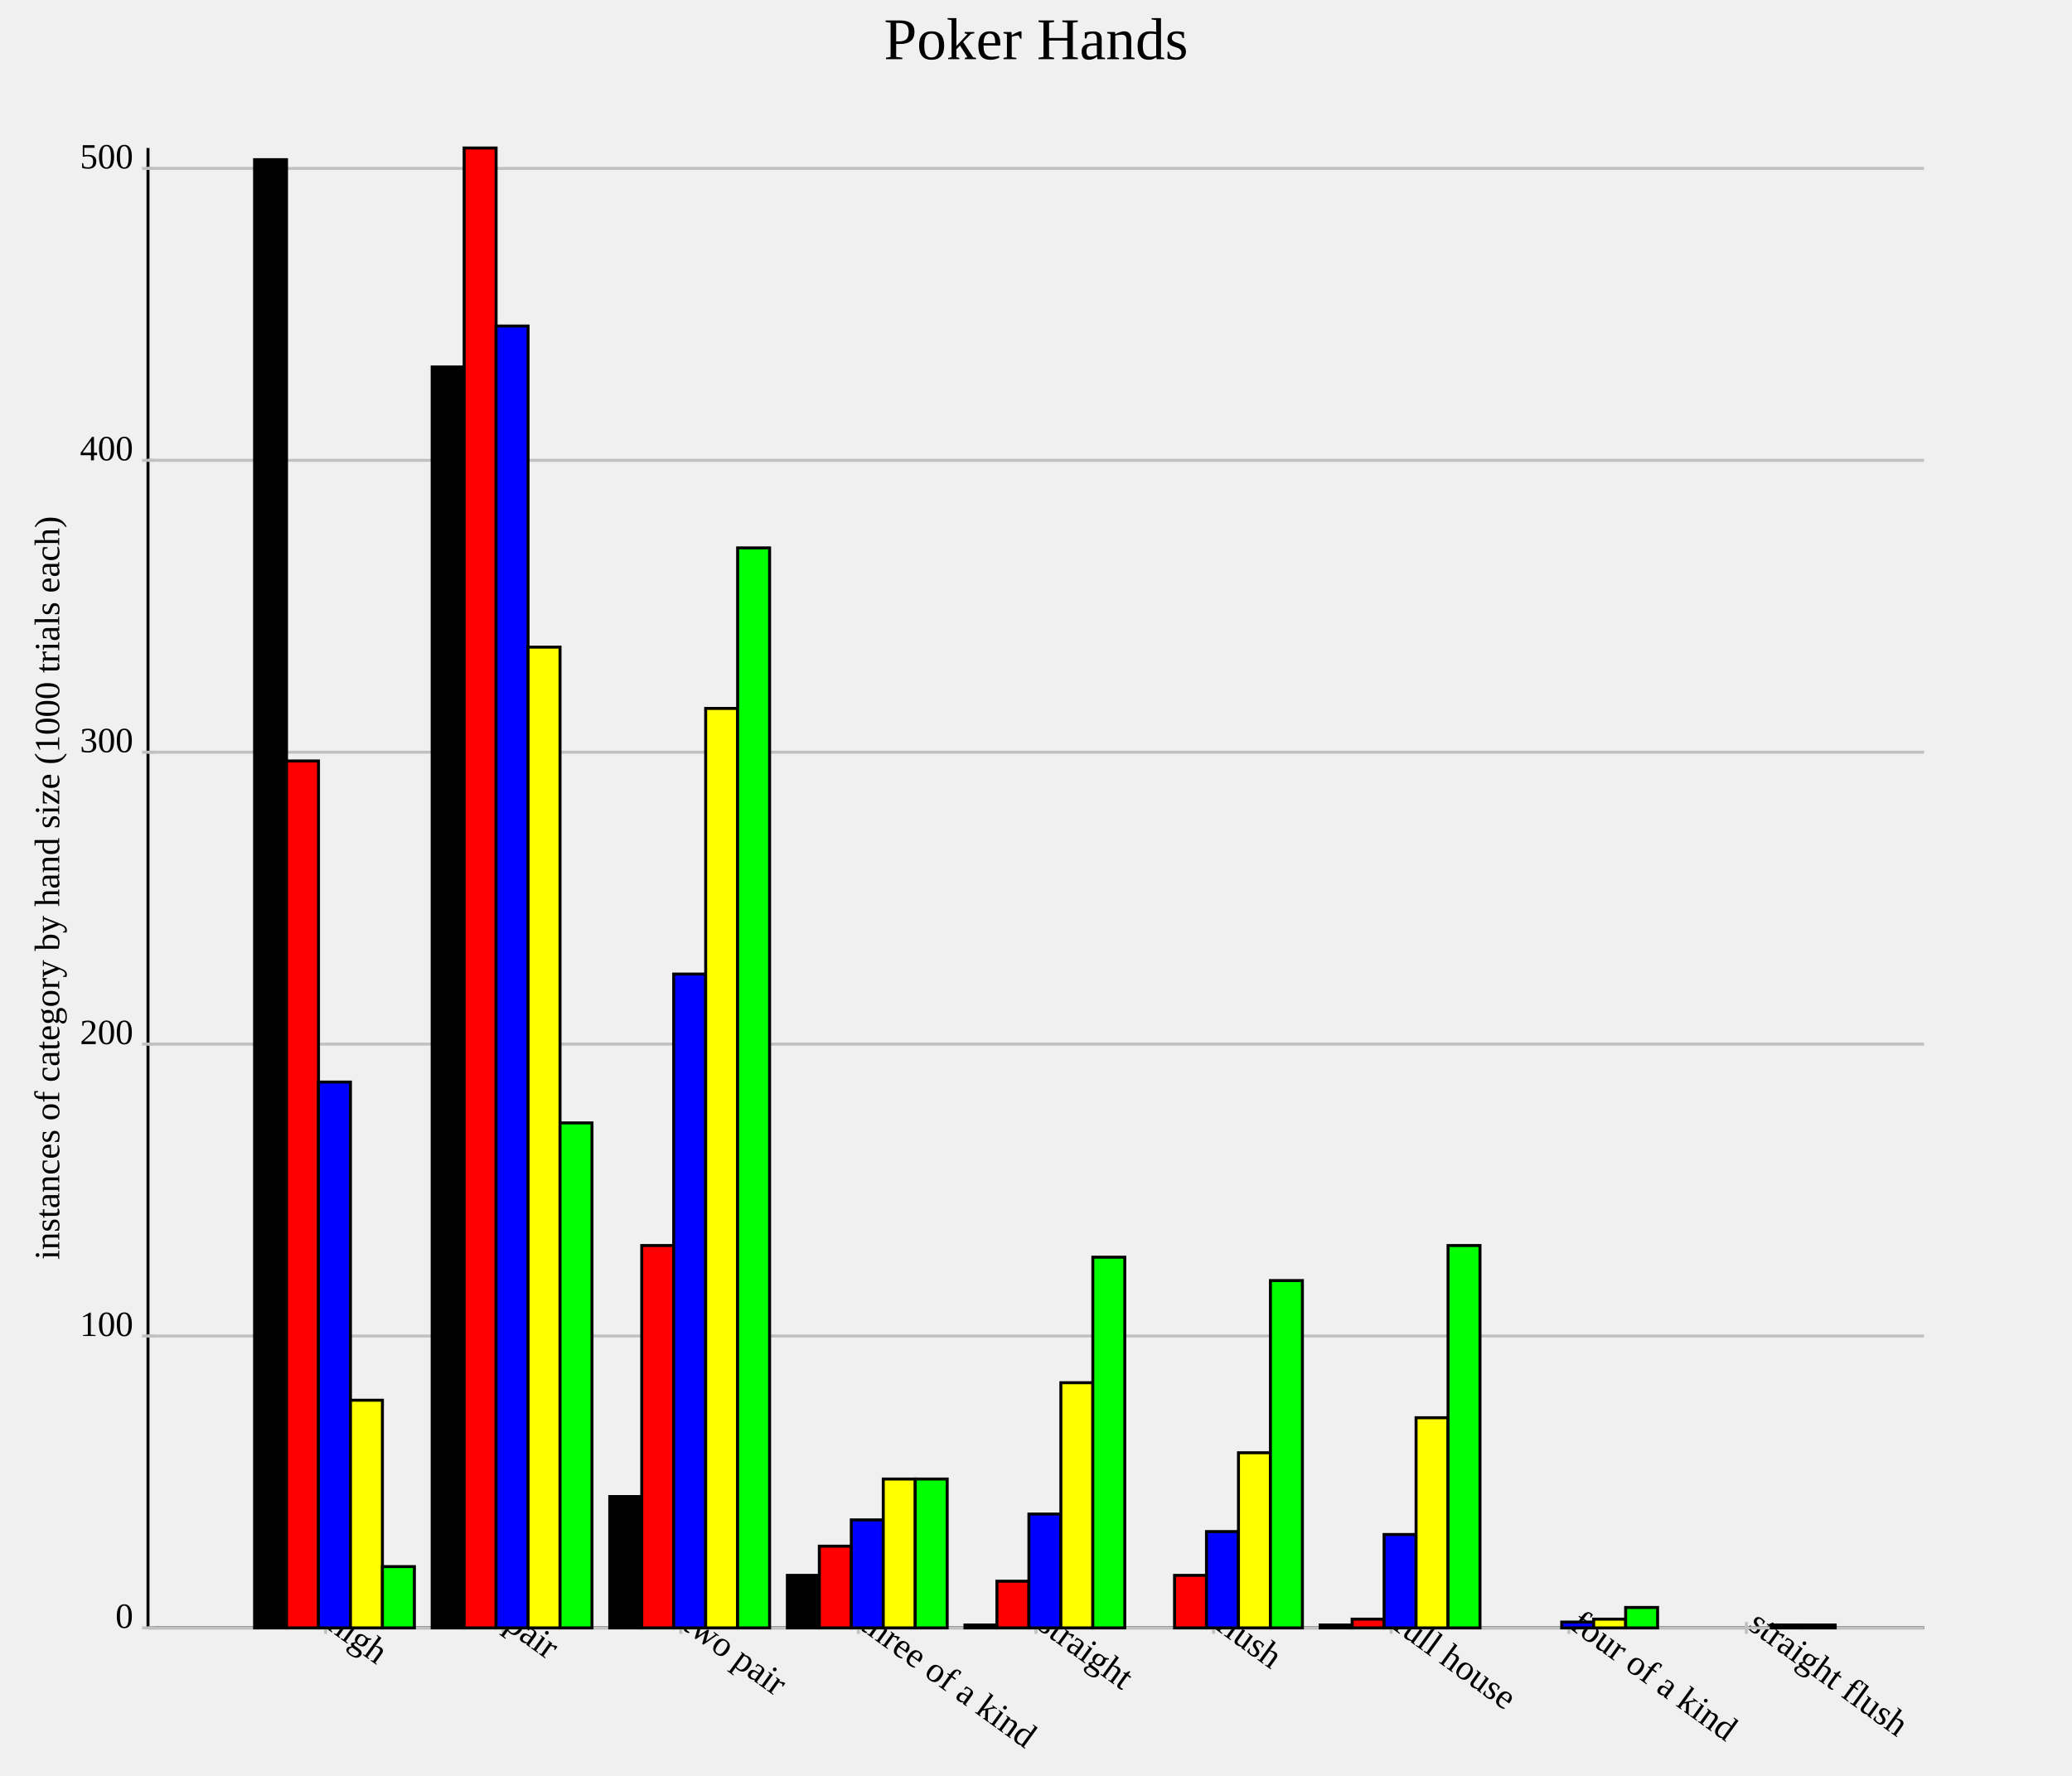
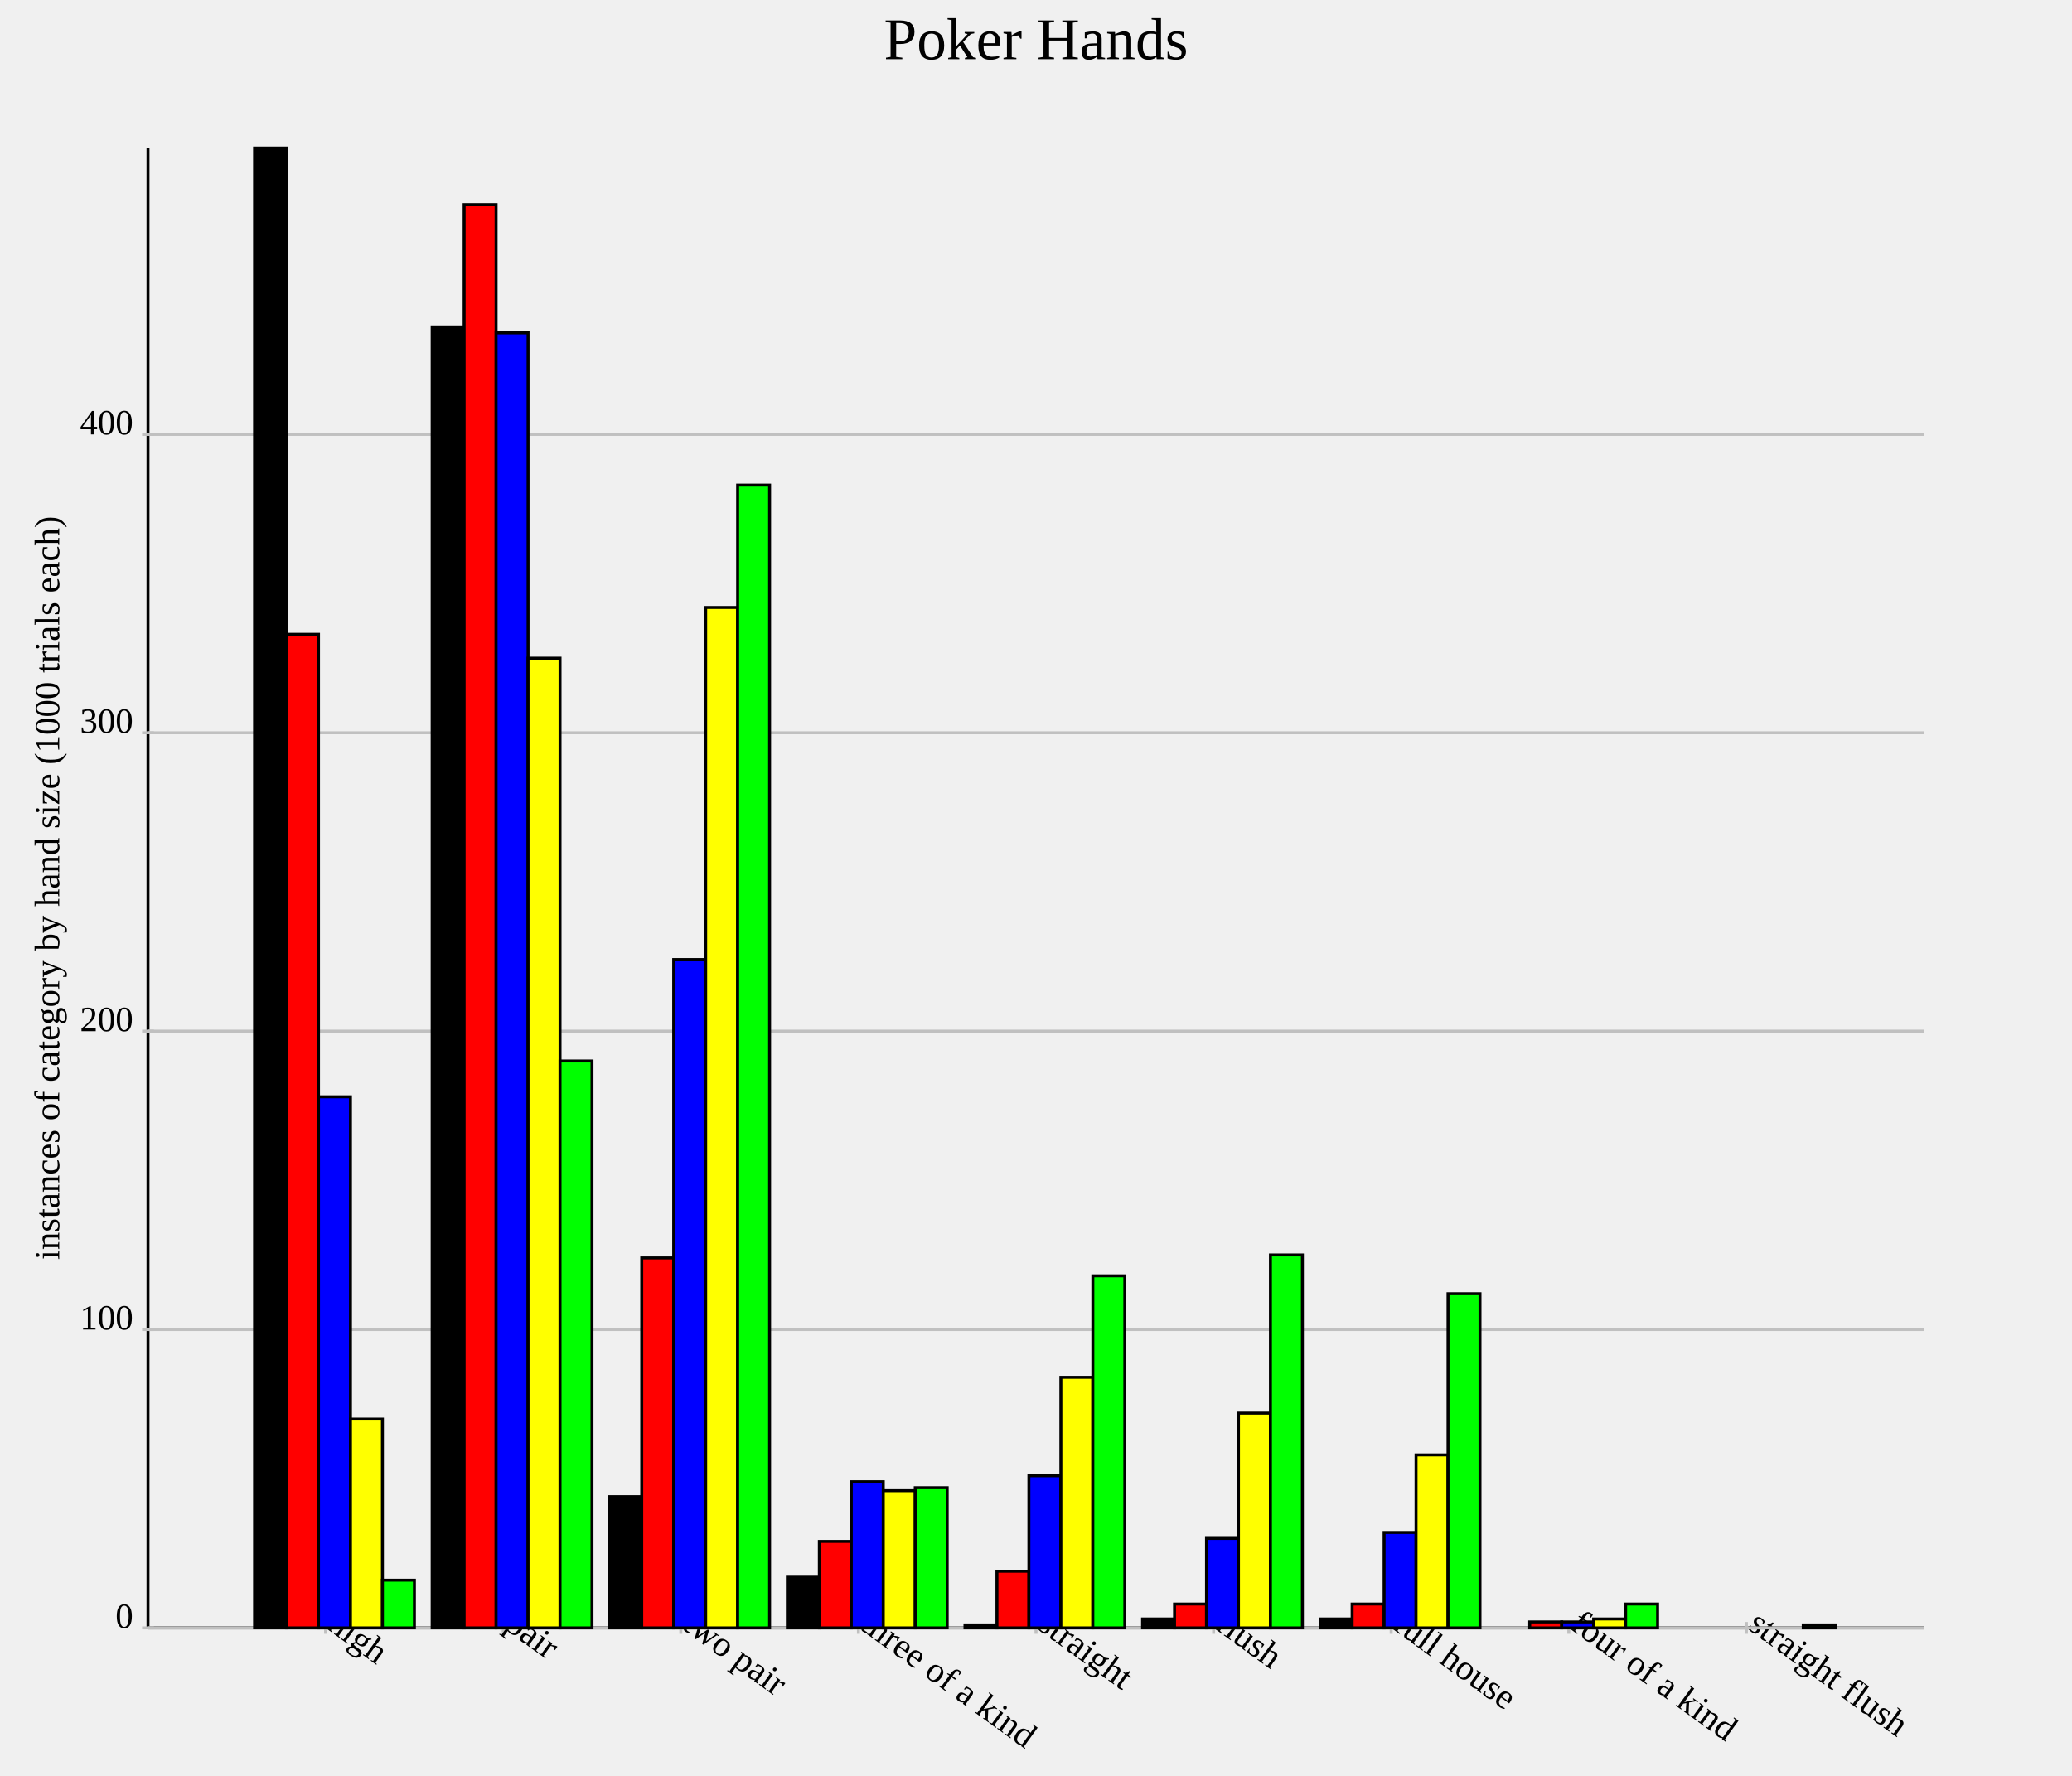
<svg xmlns="http://www.w3.org/2000/svg" version="1.1" width="700.0" height="600.0">
  <style>.caption {
  font-size: 14px;
  font-family: Georgia, serif;
}
</style>
  <line x1="50.0" y1="550.0" x2="650.0" y2="550.0" stroke="rgb(0,0,0)" stroke-width="1" />
  <line x1="50.0" y1="550.0" x2="50.0" y2="50.0" stroke="rgb(0,0,0)" stroke-width="1" />
  <line x1="110.0" y1="548.0" x2="110.0" y2="552.0" stroke="rgb(192,192,192)" stroke-width="1" />
  <text text-anchor="start" alignment-baseline="hanging" x="110.0" y="550.0" font-size="12.0" transform="rotate(36.0,110.0,550.0)">high</text>
  <line x1="170.0" y1="548.0" x2="170.0" y2="552.0" stroke="rgb(192,192,192)" stroke-width="1" />
  <text text-anchor="start" alignment-baseline="hanging" x="170.0" y="550.0" font-size="12.0" transform="rotate(36.0,170.0,550.0)">pair</text>
  <line x1="230.0" y1="548.0" x2="230.0" y2="552.0" stroke="rgb(192,192,192)" stroke-width="1" />
  <text text-anchor="start" alignment-baseline="hanging" x="230.0" y="550.0" font-size="12.0" transform="rotate(36.0,230.0,550.0)">two pair</text>
  <line x1="290.0" y1="548.0" x2="290.0" y2="552.0" stroke="rgb(192,192,192)" stroke-width="1" />
  <text text-anchor="start" alignment-baseline="hanging" x="290.0" y="550.0" font-size="12.0" transform="rotate(36.0,290.0,550.0)">three of a kind</text>
  <line x1="350.0" y1="548.0" x2="350.0" y2="552.0" stroke="rgb(192,192,192)" stroke-width="1" />
  <text text-anchor="start" alignment-baseline="hanging" x="350.0" y="550.0" font-size="12.0" transform="rotate(36.0,350.0,550.0)">straight</text>
  <line x1="410" y1="548.0" x2="410" y2="552.0" stroke="rgb(192,192,192)" stroke-width="1" />
  <text text-anchor="start" alignment-baseline="hanging" x="410" y="550.0" font-size="12.0" transform="rotate(36.0,410,550.0)">flush</text>
  <line x1="470" y1="548.0" x2="470" y2="552.0" stroke="rgb(192,192,192)" stroke-width="1" />
  <text text-anchor="start" alignment-baseline="hanging" x="470" y="550.0" font-size="12.0" transform="rotate(36.0,470,550.0)">full house</text>
  <line x1="530.0" y1="548.0" x2="530.0" y2="552.0" stroke="rgb(192,192,192)" stroke-width="1" />
  <text text-anchor="start" alignment-baseline="hanging" x="530.0" y="550.0" font-size="12.0" transform="rotate(36.0,530.0,550.0)">four of a kind</text>
  <line x1="590" y1="548.0" x2="590" y2="552.0" stroke="rgb(192,192,192)" stroke-width="1" />
  <text text-anchor="start" alignment-baseline="hanging" x="590" y="550.0" font-size="12.0" transform="rotate(36.0,590,550.0)">straight flush</text>
  <line x1="50.0" y1="550.0" x2="650.0" y2="550.0" stroke="rgb(192,192,192)" stroke-width="1" />
  <text text-anchor="end" alignment-baseline="middle" x="45.0" y="550.0" font-size="12.0">0</text>
  <line x1="48.0" y1="550.0" x2="52.0" y2="550.0" stroke="rgb(192,192,192)" stroke-width="1" />
-   <line x1="50.0" y1="451.381" x2="650.0" y2="451.381" stroke="rgb(192,192,192)" stroke-width="1" />
-   <text text-anchor="end" alignment-baseline="middle" x="45.0" y="451.381" font-size="12.0">100</text>
-   <line x1="48.0" y1="451.381" x2="52.0" y2="451.381" stroke="rgb(192,192,192)" stroke-width="1" />
-   <line x1="50.0" y1="352.761" x2="650.0" y2="352.761" stroke="rgb(192,192,192)" stroke-width="1" />
-   <text text-anchor="end" alignment-baseline="middle" x="45.0" y="352.761" font-size="12.0">200</text>
-   <line x1="48.0" y1="352.761" x2="52.0" y2="352.761" stroke="rgb(192,192,192)" stroke-width="1" />
-   <line x1="50.0" y1="254.142" x2="650.0" y2="254.142" stroke="rgb(192,192,192)" stroke-width="1" />
-   <text text-anchor="end" alignment-baseline="middle" x="45.0" y="254.142" font-size="12.0">300</text>
-   <line x1="48.0" y1="254.142" x2="52.0" y2="254.142" stroke="rgb(192,192,192)" stroke-width="1" />
-   <line x1="50.0" y1="155.523" x2="650.0" y2="155.523" stroke="rgb(192,192,192)" stroke-width="1" />
-   <text text-anchor="end" alignment-baseline="middle" x="45.0" y="155.523" font-size="12.0">400</text>
-   <line x1="48.0" y1="155.523" x2="52.0" y2="155.523" stroke="rgb(192,192,192)" stroke-width="1" />
-   <line x1="50.0" y1="56.903" x2="650.0" y2="56.903" stroke="rgb(192,192,192)" stroke-width="1" />
-   <text text-anchor="end" alignment-baseline="middle" x="45.0" y="56.903" font-size="12.0">500</text>
-   <line x1="48.0" y1="56.903" x2="52.0" y2="56.903" stroke="rgb(192,192,192)" stroke-width="1" />
-   <rect id="rect0" fill="rgb(0,0,0)" stroke="black" x="86.0" y="53.945" width="10.8" height="496.055" stroke-width="1" />
-   <rect id="rect1" fill="rgb(0,0,0)" stroke="black" x="146.0" y="123.964" width="10.8" height="426.036" stroke-width="1" />
-   <rect id="rect2" fill="rgb(0,0,0)" stroke="black" x="206.0" y="505.621" width="10.8" height="44.379" stroke-width="1" />
-   <rect id="rect3" fill="rgb(0,0,0)" stroke="black" x="266.0" y="532.249" width="10.8" height="17.751" stroke-width="1" />
-   <rect id="rect4" fill="rgb(0,0,0)" stroke="black" x="326.0" y="549.014" width="10.8" height="0.986" stroke-width="1" />
-   <rect id="rect5" fill="rgb(0,0,0)" stroke="black" x="386" y="550.0" width="10.8" height="0.0" stroke-width="1" />
-   <rect id="rect6" fill="rgb(0,0,0)" stroke="black" x="446" y="549.014" width="10.8" height="0.986" stroke-width="1" />
+   <line x1="50.0" y1="449.194" x2="650.0" y2="449.194" stroke="rgb(192,192,192)" stroke-width="1" />
+   <text text-anchor="end" alignment-baseline="middle" x="45.0" y="449.194" font-size="12.0">100</text>
+   <line x1="48.0" y1="449.194" x2="52.0" y2="449.194" stroke="rgb(192,192,192)" stroke-width="1" />
+   <line x1="50.0" y1="348.387" x2="650.0" y2="348.387" stroke="rgb(192,192,192)" stroke-width="1" />
+   <text text-anchor="end" alignment-baseline="middle" x="45.0" y="348.387" font-size="12.0">200</text>
+   <line x1="48.0" y1="348.387" x2="52.0" y2="348.387" stroke="rgb(192,192,192)" stroke-width="1" />
+   <line x1="50.0" y1="247.581" x2="650.0" y2="247.581" stroke="rgb(192,192,192)" stroke-width="1" />
+   <text text-anchor="end" alignment-baseline="middle" x="45.0" y="247.581" font-size="12.0">300</text>
+   <line x1="48.0" y1="247.581" x2="52.0" y2="247.581" stroke="rgb(192,192,192)" stroke-width="1" />
+   <line x1="50.0" y1="146.774" x2="650.0" y2="146.774" stroke="rgb(192,192,192)" stroke-width="1" />
+   <text text-anchor="end" alignment-baseline="middle" x="45.0" y="146.774" font-size="12.0">400</text>
+   <line x1="48.0" y1="146.774" x2="52.0" y2="146.774" stroke="rgb(192,192,192)" stroke-width="1" />
+   <rect id="rect0" fill="rgb(0,0,0)" stroke="black" x="86.0" y="50.0" width="10.8" height="500.0" stroke-width="1" />
+   <rect id="rect1" fill="rgb(0,0,0)" stroke="black" x="146.0" y="110.484" width="10.8" height="439.516" stroke-width="1" />
+   <rect id="rect2" fill="rgb(0,0,0)" stroke="black" x="206.0" y="505.645" width="10.8" height="44.355" stroke-width="1" />
+   <rect id="rect3" fill="rgb(0,0,0)" stroke="black" x="266.0" y="532.863" width="10.8" height="17.137" stroke-width="1" />
+   <rect id="rect4" fill="rgb(0,0,0)" stroke="black" x="326.0" y="548.992" width="10.8" height="1.008" stroke-width="1" />
+   <rect id="rect5" fill="rgb(0,0,0)" stroke="black" x="386" y="546.976" width="10.8" height="3.024" stroke-width="1" />
+   <rect id="rect6" fill="rgb(0,0,0)" stroke="black" x="446" y="546.976" width="10.8" height="3.024" stroke-width="1" />
  <rect id="rect7" fill="rgb(0,0,0)" stroke="black" x="506.0" y="550.0" width="10.8" height="0.0" stroke-width="1" />
  <rect id="rect8" fill="rgb(0,0,0)" stroke="black" x="566" y="550.0" width="10.8" height="0.0" stroke-width="1" />
-   <rect id="rect9" fill="rgb(255,0,0)" stroke="black" x="96.8" y="257.101" width="10.8" height="292.899" stroke-width="1" />
-   <rect id="rect10" fill="rgb(255,0,0)" stroke="black" x="156.8" y="50.0" width="10.8" height="500.0" stroke-width="1" />
-   <rect id="rect11" fill="rgb(255,0,0)" stroke="black" x="216.8" y="420.809" width="10.8" height="129.191" stroke-width="1" />
-   <rect id="rect12" fill="rgb(255,0,0)" stroke="black" x="276.8" y="522.387" width="10.8" height="27.613" stroke-width="1" />
-   <rect id="rect13" fill="rgb(255,0,0)" stroke="black" x="336.8" y="534.221" width="10.8" height="15.779" stroke-width="1" />
-   <rect id="rect14" fill="rgb(255,0,0)" stroke="black" x="396.8" y="532.249" width="10.8" height="17.751" stroke-width="1" />
-   <rect id="rect15" fill="rgb(255,0,0)" stroke="black" x="456.8" y="547.041" width="10.8" height="2.959" stroke-width="1" />
-   <rect id="rect16" fill="rgb(255,0,0)" stroke="black" x="516.8" y="550.0" width="10.8" height="0.0" stroke-width="1" />
+   <rect id="rect9" fill="rgb(255,0,0)" stroke="black" x="96.8" y="214.315" width="10.8" height="335.685" stroke-width="1" />
+   <rect id="rect10" fill="rgb(255,0,0)" stroke="black" x="156.8" y="69.153" width="10.8" height="480.847" stroke-width="1" />
+   <rect id="rect11" fill="rgb(255,0,0)" stroke="black" x="216.8" y="425.0" width="10.8" height="125.0" stroke-width="1" />
+   <rect id="rect12" fill="rgb(255,0,0)" stroke="black" x="276.8" y="520.766" width="10.8" height="29.234" stroke-width="1" />
+   <rect id="rect13" fill="rgb(255,0,0)" stroke="black" x="336.8" y="530.847" width="10.8" height="19.153" stroke-width="1" />
+   <rect id="rect14" fill="rgb(255,0,0)" stroke="black" x="396.8" y="541.935" width="10.8" height="8.065" stroke-width="1" />
+   <rect id="rect15" fill="rgb(255,0,0)" stroke="black" x="456.8" y="541.935" width="10.8" height="8.065" stroke-width="1" />
+   <rect id="rect16" fill="rgb(255,0,0)" stroke="black" x="516.8" y="547.984" width="10.8" height="2.016" stroke-width="1" />
  <rect id="rect17" fill="rgb(255,0,0)" stroke="black" x="576.8" y="550.0" width="10.8" height="0.0" stroke-width="1" />
-   <rect id="rect18" fill="rgb(0,0,255)" stroke="black" x="107.6" y="365.582" width="10.8" height="184.418" stroke-width="1" />
-   <rect id="rect19" fill="rgb(0,0,255)" stroke="black" x="167.6" y="110.158" width="10.8" height="439.842" stroke-width="1" />
-   <rect id="rect20" fill="rgb(0,0,255)" stroke="black" x="227.6" y="329.093" width="10.8" height="220.907" stroke-width="1" />
-   <rect id="rect21" fill="rgb(0,0,255)" stroke="black" x="287.6" y="513.511" width="10.8" height="36.489" stroke-width="1" />
-   <rect id="rect22" fill="rgb(0,0,255)" stroke="black" x="347.6" y="511.538" width="10.8" height="38.462" stroke-width="1" />
-   <rect id="rect23" fill="rgb(0,0,255)" stroke="black" x="407.6" y="517.456" width="10.8" height="32.544" stroke-width="1" />
-   <rect id="rect24" fill="rgb(0,0,255)" stroke="black" x="467.6" y="518.442" width="10.8" height="31.558" stroke-width="1" />
-   <rect id="rect25" fill="rgb(0,0,255)" stroke="black" x="527.6" y="548.028" width="10.8" height="1.972" stroke-width="1" />
+   <rect id="rect18" fill="rgb(0,0,255)" stroke="black" x="107.6" y="370.565" width="10.8" height="179.435" stroke-width="1" />
+   <rect id="rect19" fill="rgb(0,0,255)" stroke="black" x="167.6" y="112.5" width="10.8" height="437.5" stroke-width="1" />
+   <rect id="rect20" fill="rgb(0,0,255)" stroke="black" x="227.6" y="324.194" width="10.8" height="225.806" stroke-width="1" />
+   <rect id="rect21" fill="rgb(0,0,255)" stroke="black" x="287.6" y="500.605" width="10.8" height="49.395" stroke-width="1" />
+   <rect id="rect22" fill="rgb(0,0,255)" stroke="black" x="347.6" y="498.589" width="10.8" height="51.411" stroke-width="1" />
+   <rect id="rect23" fill="rgb(0,0,255)" stroke="black" x="407.6" y="519.758" width="10.8" height="30.242" stroke-width="1" />
+   <rect id="rect24" fill="rgb(0,0,255)" stroke="black" x="467.6" y="517.742" width="10.8" height="32.258" stroke-width="1" />
+   <rect id="rect25" fill="rgb(0,0,255)" stroke="black" x="527.6" y="547.984" width="10.8" height="2.016" stroke-width="1" />
  <rect id="rect26" fill="rgb(0,0,255)" stroke="black" x="587.6" y="550.0" width="10.8" height="0.0" stroke-width="1" />
-   <rect id="rect27" fill="rgb(255,255,0)" stroke="black" x="118.4" y="473.077" width="10.8" height="76.923" stroke-width="1" />
-   <rect id="rect28" fill="rgb(255,255,0)" stroke="black" x="178.4" y="218.639" width="10.8" height="331.361" stroke-width="1" />
-   <rect id="rect29" fill="rgb(255,255,0)" stroke="black" x="238.4" y="239.349" width="10.8" height="310.651" stroke-width="1" />
-   <rect id="rect30" fill="rgb(255,255,0)" stroke="black" x="298.4" y="499.704" width="10.8" height="50.296" stroke-width="1" />
-   <rect id="rect31" fill="rgb(255,255,0)" stroke="black" x="358.4" y="467.16" width="10.8" height="82.84" stroke-width="1" />
-   <rect id="rect32" fill="rgb(255,255,0)" stroke="black" x="418.4" y="490.828" width="10.8" height="59.172" stroke-width="1" />
-   <rect id="rect33" fill="rgb(255,255,0)" stroke="black" x="478.4" y="478.994" width="10.8" height="71.006" stroke-width="1" />
-   <rect id="rect34" fill="rgb(255,255,0)" stroke="black" x="538.4" y="547.041" width="10.8" height="2.959" stroke-width="1" />
-   <rect id="rect35" fill="rgb(255,255,0)" stroke="black" x="598.4" y="549.014" width="10.8" height="0.986" stroke-width="1" />
-   <rect id="rect36" fill="rgb(0,255,0)" stroke="black" x="129.2" y="529.29" width="10.8" height="20.71" stroke-width="1" />
-   <rect id="rect37" fill="rgb(0,255,0)" stroke="black" x="189.2" y="379.389" width="10.8" height="170.611" stroke-width="1" />
-   <rect id="rect38" fill="rgb(0,255,0)" stroke="black" x="249.2" y="185.108" width="10.8" height="364.892" stroke-width="1" />
-   <rect id="rect39" fill="rgb(0,255,0)" stroke="black" x="309.2" y="499.704" width="10.8" height="50.296" stroke-width="1" />
-   <rect id="rect40" fill="rgb(0,255,0)" stroke="black" x="369.2" y="424.753" width="10.8" height="125.247" stroke-width="1" />
-   <rect id="rect41" fill="rgb(0,255,0)" stroke="black" x="429.2" y="432.643" width="10.8" height="117.357" stroke-width="1" />
-   <rect id="rect42" fill="rgb(0,255,0)" stroke="black" x="489.2" y="420.809" width="10.8" height="129.191" stroke-width="1" />
-   <rect id="rect43" fill="rgb(0,255,0)" stroke="black" x="549.2" y="543.097" width="10.8" height="6.903" stroke-width="1" />
-   <rect id="rect44" fill="rgb(0,255,0)" stroke="black" x="609.2" y="549.014" width="10.8" height="0.986" stroke-width="1" />
+   <rect id="rect27" fill="rgb(255,255,0)" stroke="black" x="118.4" y="479.435" width="10.8" height="70.565" stroke-width="1" />
+   <rect id="rect28" fill="rgb(255,255,0)" stroke="black" x="178.4" y="222.379" width="10.8" height="327.621" stroke-width="1" />
+   <rect id="rect29" fill="rgb(255,255,0)" stroke="black" x="238.4" y="205.242" width="10.8" height="344.758" stroke-width="1" />
+   <rect id="rect30" fill="rgb(255,255,0)" stroke="black" x="298.4" y="503.629" width="10.8" height="46.371" stroke-width="1" />
+   <rect id="rect31" fill="rgb(255,255,0)" stroke="black" x="358.4" y="465.323" width="10.8" height="84.677" stroke-width="1" />
+   <rect id="rect32" fill="rgb(255,255,0)" stroke="black" x="418.4" y="477.419" width="10.8" height="72.581" stroke-width="1" />
+   <rect id="rect33" fill="rgb(255,255,0)" stroke="black" x="478.4" y="491.532" width="10.8" height="58.468" stroke-width="1" />
+   <rect id="rect34" fill="rgb(255,255,0)" stroke="black" x="538.4" y="546.976" width="10.8" height="3.024" stroke-width="1" />
+   <rect id="rect35" fill="rgb(255,255,0)" stroke="black" x="598.4" y="550.0" width="10.8" height="0.0" stroke-width="1" />
+   <rect id="rect36" fill="rgb(0,255,0)" stroke="black" x="129.2" y="533.871" width="10.8" height="16.129" stroke-width="1" />
+   <rect id="rect37" fill="rgb(0,255,0)" stroke="black" x="189.2" y="358.468" width="10.8" height="191.532" stroke-width="1" />
+   <rect id="rect38" fill="rgb(0,255,0)" stroke="black" x="249.2" y="163.911" width="10.8" height="386.089" stroke-width="1" />
+   <rect id="rect39" fill="rgb(0,255,0)" stroke="black" x="309.2" y="502.621" width="10.8" height="47.379" stroke-width="1" />
+   <rect id="rect40" fill="rgb(0,255,0)" stroke="black" x="369.2" y="431.048" width="10.8" height="118.952" stroke-width="1" />
+   <rect id="rect41" fill="rgb(0,255,0)" stroke="black" x="429.2" y="423.992" width="10.8" height="126.008" stroke-width="1" />
+   <rect id="rect42" fill="rgb(0,255,0)" stroke="black" x="489.2" y="437.097" width="10.8" height="112.903" stroke-width="1" />
+   <rect id="rect43" fill="rgb(0,255,0)" stroke="black" x="549.2" y="541.935" width="10.8" height="8.065" stroke-width="1" />
+   <rect id="rect44" fill="rgb(0,255,0)" stroke="black" x="609.2" y="548.992" width="10.8" height="1.008" stroke-width="1" />
  <g>
    <rect id="tooltipbg0" x="0" y="0" width="0" height="0" visibility="hidden" fill="white" />
-     <text class="pointLabel" id="tooltiptext0" text-anchor="middle" alignment-baseline="middle" x="91.4" y="301.972" fill="black" visibility="hidden">high from 5</text>
+     <text class="pointLabel" id="tooltiptext0" text-anchor="middle" alignment-baseline="middle" x="91.4" y="300.0" fill="black" visibility="hidden">high from 5</text>
  </g>
  <g>
    <rect id="tooltipbg1" x="0" y="0" width="0" height="0" visibility="hidden" fill="white" />
-     <text class="pointLabel" id="tooltiptext1" text-anchor="middle" alignment-baseline="middle" x="151.4" y="336.982" fill="black" visibility="hidden">pair from 5</text>
+     <text class="pointLabel" id="tooltiptext1" text-anchor="middle" alignment-baseline="middle" x="151.4" y="330.242" fill="black" visibility="hidden">pair from 5</text>
  </g>
  <g>
    <rect id="tooltipbg2" x="0" y="0" width="0" height="0" visibility="hidden" fill="white" />
-     <text class="pointLabel" id="tooltiptext2" text-anchor="middle" alignment-baseline="middle" x="211.4" y="527.811" fill="black" visibility="hidden">two pair from 5</text>
+     <text class="pointLabel" id="tooltiptext2" text-anchor="middle" alignment-baseline="middle" x="211.4" y="527.823" fill="black" visibility="hidden">two pair from 5</text>
  </g>
  <g>
    <rect id="tooltipbg3" x="0" y="0" width="0" height="0" visibility="hidden" fill="white" />
-     <text class="pointLabel" id="tooltiptext3" text-anchor="middle" alignment-baseline="middle" x="271.4" y="541.124" fill="black" visibility="hidden">three of a kind from 5</text>
+     <text class="pointLabel" id="tooltiptext3" text-anchor="middle" alignment-baseline="middle" x="271.4" y="541.431" fill="black" visibility="hidden">three of a kind from 5</text>
  </g>
  <g>
    <rect id="tooltipbg4" x="0" y="0" width="0" height="0" visibility="hidden" fill="white" />
-     <text class="pointLabel" id="tooltiptext4" text-anchor="middle" alignment-baseline="middle" x="331.4" y="549.507" fill="black" visibility="hidden">straight from 5</text>
+     <text class="pointLabel" id="tooltiptext4" text-anchor="middle" alignment-baseline="middle" x="331.4" y="549.496" fill="black" visibility="hidden">straight from 5</text>
  </g>
  <g>
    <rect id="tooltipbg5" x="0" y="0" width="0" height="0" visibility="hidden" fill="white" />
-     <text class="pointLabel" id="tooltiptext5" text-anchor="middle" alignment-baseline="middle" x="391.4" y="550.0" fill="black" visibility="hidden">flush from 5</text>
+     <text class="pointLabel" id="tooltiptext5" text-anchor="middle" alignment-baseline="middle" x="391.4" y="548.488" fill="black" visibility="hidden">flush from 5</text>
  </g>
  <g>
    <rect id="tooltipbg6" x="0" y="0" width="0" height="0" visibility="hidden" fill="white" />
-     <text class="pointLabel" id="tooltiptext6" text-anchor="middle" alignment-baseline="middle" x="451.4" y="549.507" fill="black" visibility="hidden">full house from 5</text>
+     <text class="pointLabel" id="tooltiptext6" text-anchor="middle" alignment-baseline="middle" x="451.4" y="548.488" fill="black" visibility="hidden">full house from 5</text>
  </g>
  <g>
    <rect id="tooltipbg7" x="0" y="0" width="0" height="0" visibility="hidden" fill="white" />
    <text class="pointLabel" id="tooltiptext7" text-anchor="middle" alignment-baseline="middle" x="511.4" y="550.0" fill="black" visibility="hidden">four of a kind from 5</text>
  </g>
  <g>
    <rect id="tooltipbg8" x="0" y="0" width="0" height="0" visibility="hidden" fill="white" />
    <text class="pointLabel" id="tooltiptext8" text-anchor="middle" alignment-baseline="middle" x="571.4" y="550.0" fill="black" visibility="hidden">straight flush from 5</text>
  </g>
  <g>
    <rect id="tooltipbg9" x="0" y="0" width="0" height="0" visibility="hidden" fill="white" />
-     <text class="pointLabel" id="tooltiptext9" text-anchor="middle" alignment-baseline="middle" x="102.2" y="403.55" fill="black" visibility="hidden">high from 6</text>
+     <text class="pointLabel" id="tooltiptext9" text-anchor="middle" alignment-baseline="middle" x="102.2" y="382.157" fill="black" visibility="hidden">high from 6</text>
  </g>
  <g>
    <rect id="tooltipbg10" x="0" y="0" width="0" height="0" visibility="hidden" fill="white" />
-     <text class="pointLabel" id="tooltiptext10" text-anchor="middle" alignment-baseline="middle" x="162.2" y="300.0" fill="black" visibility="hidden">pair from 6</text>
+     <text class="pointLabel" id="tooltiptext10" text-anchor="middle" alignment-baseline="middle" x="162.2" y="309.577" fill="black" visibility="hidden">pair from 6</text>
  </g>
  <g>
    <rect id="tooltipbg11" x="0" y="0" width="0" height="0" visibility="hidden" fill="white" />
-     <text class="pointLabel" id="tooltiptext11" text-anchor="middle" alignment-baseline="middle" x="222.2" y="485.404" fill="black" visibility="hidden">two pair from 6</text>
+     <text class="pointLabel" id="tooltiptext11" text-anchor="middle" alignment-baseline="middle" x="222.2" y="487.5" fill="black" visibility="hidden">two pair from 6</text>
  </g>
  <g>
    <rect id="tooltipbg12" x="0" y="0" width="0" height="0" visibility="hidden" fill="white" />
-     <text class="pointLabel" id="tooltiptext12" text-anchor="middle" alignment-baseline="middle" x="282.2" y="536.193" fill="black" visibility="hidden">three of a kind from 6</text>
+     <text class="pointLabel" id="tooltiptext12" text-anchor="middle" alignment-baseline="middle" x="282.2" y="535.383" fill="black" visibility="hidden">three of a kind from 6</text>
  </g>
  <g>
    <rect id="tooltipbg13" x="0" y="0" width="0" height="0" visibility="hidden" fill="white" />
-     <text class="pointLabel" id="tooltiptext13" text-anchor="middle" alignment-baseline="middle" x="342.2" y="542.11" fill="black" visibility="hidden">straight from 6</text>
+     <text class="pointLabel" id="tooltiptext13" text-anchor="middle" alignment-baseline="middle" x="342.2" y="540.423" fill="black" visibility="hidden">straight from 6</text>
  </g>
  <g>
    <rect id="tooltipbg14" x="0" y="0" width="0" height="0" visibility="hidden" fill="white" />
-     <text class="pointLabel" id="tooltiptext14" text-anchor="middle" alignment-baseline="middle" x="402.2" y="541.124" fill="black" visibility="hidden">flush from 6</text>
+     <text class="pointLabel" id="tooltiptext14" text-anchor="middle" alignment-baseline="middle" x="402.2" y="545.968" fill="black" visibility="hidden">flush from 6</text>
  </g>
  <g>
    <rect id="tooltipbg15" x="0" y="0" width="0" height="0" visibility="hidden" fill="white" />
-     <text class="pointLabel" id="tooltiptext15" text-anchor="middle" alignment-baseline="middle" x="462.2" y="548.521" fill="black" visibility="hidden">full house from 6</text>
+     <text class="pointLabel" id="tooltiptext15" text-anchor="middle" alignment-baseline="middle" x="462.2" y="545.968" fill="black" visibility="hidden">full house from 6</text>
  </g>
  <g>
    <rect id="tooltipbg16" x="0" y="0" width="0" height="0" visibility="hidden" fill="white" />
-     <text class="pointLabel" id="tooltiptext16" text-anchor="middle" alignment-baseline="middle" x="522.2" y="550.0" fill="black" visibility="hidden">four of a kind from 6</text>
+     <text class="pointLabel" id="tooltiptext16" text-anchor="middle" alignment-baseline="middle" x="522.2" y="548.992" fill="black" visibility="hidden">four of a kind from 6</text>
  </g>
  <g>
    <rect id="tooltipbg17" x="0" y="0" width="0" height="0" visibility="hidden" fill="white" />
    <text class="pointLabel" id="tooltiptext17" text-anchor="middle" alignment-baseline="middle" x="582.2" y="550.0" fill="black" visibility="hidden">straight flush from 6</text>
  </g>
  <g>
    <rect id="tooltipbg18" x="0" y="0" width="0" height="0" visibility="hidden" fill="white" />
-     <text class="pointLabel" id="tooltiptext18" text-anchor="middle" alignment-baseline="middle" x="113.0" y="457.791" fill="black" visibility="hidden">high from 7</text>
+     <text class="pointLabel" id="tooltiptext18" text-anchor="middle" alignment-baseline="middle" x="113.0" y="460.282" fill="black" visibility="hidden">high from 7</text>
  </g>
  <g>
    <rect id="tooltipbg19" x="0" y="0" width="0" height="0" visibility="hidden" fill="white" />
-     <text class="pointLabel" id="tooltiptext19" text-anchor="middle" alignment-baseline="middle" x="173.0" y="330.079" fill="black" visibility="hidden">pair from 7</text>
+     <text class="pointLabel" id="tooltiptext19" text-anchor="middle" alignment-baseline="middle" x="173.0" y="331.25" fill="black" visibility="hidden">pair from 7</text>
  </g>
  <g>
    <rect id="tooltipbg20" x="0" y="0" width="0" height="0" visibility="hidden" fill="white" />
-     <text class="pointLabel" id="tooltiptext20" text-anchor="middle" alignment-baseline="middle" x="233" y="439.546" fill="black" visibility="hidden">two pair from 7</text>
+     <text class="pointLabel" id="tooltiptext20" text-anchor="middle" alignment-baseline="middle" x="233" y="437.097" fill="black" visibility="hidden">two pair from 7</text>
  </g>
  <g>
    <rect id="tooltipbg21" x="0" y="0" width="0" height="0" visibility="hidden" fill="white" />
-     <text class="pointLabel" id="tooltiptext21" text-anchor="middle" alignment-baseline="middle" x="293.0" y="531.755" fill="black" visibility="hidden">three of a kind from 7</text>
+     <text class="pointLabel" id="tooltiptext21" text-anchor="middle" alignment-baseline="middle" x="293.0" y="525.302" fill="black" visibility="hidden">three of a kind from 7</text>
  </g>
  <g>
    <rect id="tooltipbg22" x="0" y="0" width="0" height="0" visibility="hidden" fill="white" />
-     <text class="pointLabel" id="tooltiptext22" text-anchor="middle" alignment-baseline="middle" x="353.0" y="530.769" fill="black" visibility="hidden">straight from 7</text>
+     <text class="pointLabel" id="tooltiptext22" text-anchor="middle" alignment-baseline="middle" x="353.0" y="524.294" fill="black" visibility="hidden">straight from 7</text>
  </g>
  <g>
    <rect id="tooltipbg23" x="0" y="0" width="0" height="0" visibility="hidden" fill="white" />
-     <text class="pointLabel" id="tooltiptext23" text-anchor="middle" alignment-baseline="middle" x="413.0" y="533.728" fill="black" visibility="hidden">flush from 7</text>
+     <text class="pointLabel" id="tooltiptext23" text-anchor="middle" alignment-baseline="middle" x="413.0" y="534.879" fill="black" visibility="hidden">flush from 7</text>
  </g>
  <g>
    <rect id="tooltipbg24" x="0" y="0" width="0" height="0" visibility="hidden" fill="white" />
-     <text class="pointLabel" id="tooltiptext24" text-anchor="middle" alignment-baseline="middle" x="473" y="534.221" fill="black" visibility="hidden">full house from 7</text>
+     <text class="pointLabel" id="tooltiptext24" text-anchor="middle" alignment-baseline="middle" x="473" y="533.871" fill="black" visibility="hidden">full house from 7</text>
  </g>
  <g>
    <rect id="tooltipbg25" x="0" y="0" width="0" height="0" visibility="hidden" fill="white" />
-     <text class="pointLabel" id="tooltiptext25" text-anchor="middle" alignment-baseline="middle" x="533.0" y="549.014" fill="black" visibility="hidden">four of a kind from 7</text>
+     <text class="pointLabel" id="tooltiptext25" text-anchor="middle" alignment-baseline="middle" x="533.0" y="548.992" fill="black" visibility="hidden">four of a kind from 7</text>
  </g>
  <g>
    <rect id="tooltipbg26" x="0" y="0" width="0" height="0" visibility="hidden" fill="white" />
    <text class="pointLabel" id="tooltiptext26" text-anchor="middle" alignment-baseline="middle" x="593.0" y="550.0" fill="black" visibility="hidden">straight flush from 7</text>
  </g>
  <g>
    <rect id="tooltipbg27" x="0" y="0" width="0" height="0" visibility="hidden" fill="white" />
-     <text class="pointLabel" id="tooltiptext27" text-anchor="middle" alignment-baseline="middle" x="123.8" y="511.538" fill="black" visibility="hidden">high from 8</text>
+     <text class="pointLabel" id="tooltiptext27" text-anchor="middle" alignment-baseline="middle" x="123.8" y="514.718" fill="black" visibility="hidden">high from 8</text>
  </g>
  <g>
    <rect id="tooltipbg28" x="0" y="0" width="0" height="0" visibility="hidden" fill="white" />
-     <text class="pointLabel" id="tooltiptext28" text-anchor="middle" alignment-baseline="middle" x="183.8" y="384.32" fill="black" visibility="hidden">pair from 8</text>
+     <text class="pointLabel" id="tooltiptext28" text-anchor="middle" alignment-baseline="middle" x="183.8" y="386.19" fill="black" visibility="hidden">pair from 8</text>
  </g>
  <g>
    <rect id="tooltipbg29" x="0" y="0" width="0" height="0" visibility="hidden" fill="white" />
-     <text class="pointLabel" id="tooltiptext29" text-anchor="middle" alignment-baseline="middle" x="243.8" y="394.675" fill="black" visibility="hidden">two pair from 8</text>
+     <text class="pointLabel" id="tooltiptext29" text-anchor="middle" alignment-baseline="middle" x="243.8" y="377.621" fill="black" visibility="hidden">two pair from 8</text>
  </g>
  <g>
    <rect id="tooltipbg30" x="0" y="0" width="0" height="0" visibility="hidden" fill="white" />
-     <text class="pointLabel" id="tooltiptext30" text-anchor="middle" alignment-baseline="middle" x="303.8" y="524.852" fill="black" visibility="hidden">three of a kind from 8</text>
+     <text class="pointLabel" id="tooltiptext30" text-anchor="middle" alignment-baseline="middle" x="303.8" y="526.815" fill="black" visibility="hidden">three of a kind from 8</text>
  </g>
  <g>
    <rect id="tooltipbg31" x="0" y="0" width="0" height="0" visibility="hidden" fill="white" />
-     <text class="pointLabel" id="tooltiptext31" text-anchor="middle" alignment-baseline="middle" x="363.8" y="508.58" fill="black" visibility="hidden">straight from 8</text>
+     <text class="pointLabel" id="tooltiptext31" text-anchor="middle" alignment-baseline="middle" x="363.8" y="507.661" fill="black" visibility="hidden">straight from 8</text>
  </g>
  <g>
    <rect id="tooltipbg32" x="0" y="0" width="0" height="0" visibility="hidden" fill="white" />
-     <text class="pointLabel" id="tooltiptext32" text-anchor="middle" alignment-baseline="middle" x="423.8" y="520.414" fill="black" visibility="hidden">flush from 8</text>
+     <text class="pointLabel" id="tooltiptext32" text-anchor="middle" alignment-baseline="middle" x="423.8" y="513.71" fill="black" visibility="hidden">flush from 8</text>
  </g>
  <g>
    <rect id="tooltipbg33" x="0" y="0" width="0" height="0" visibility="hidden" fill="white" />
-     <text class="pointLabel" id="tooltiptext33" text-anchor="middle" alignment-baseline="middle" x="483.8" y="514.497" fill="black" visibility="hidden">full house from 8</text>
+     <text class="pointLabel" id="tooltiptext33" text-anchor="middle" alignment-baseline="middle" x="483.8" y="520.766" fill="black" visibility="hidden">full house from 8</text>
  </g>
  <g>
    <rect id="tooltipbg34" x="0" y="0" width="0" height="0" visibility="hidden" fill="white" />
-     <text class="pointLabel" id="tooltiptext34" text-anchor="middle" alignment-baseline="middle" x="543.8" y="548.521" fill="black" visibility="hidden">four of a kind from 8</text>
+     <text class="pointLabel" id="tooltiptext34" text-anchor="middle" alignment-baseline="middle" x="543.8" y="548.488" fill="black" visibility="hidden">four of a kind from 8</text>
  </g>
  <g>
    <rect id="tooltipbg35" x="0" y="0" width="0" height="0" visibility="hidden" fill="white" />
-     <text class="pointLabel" id="tooltiptext35" text-anchor="middle" alignment-baseline="middle" x="603.8" y="549.507" fill="black" visibility="hidden">straight flush from 8</text>
+     <text class="pointLabel" id="tooltiptext35" text-anchor="middle" alignment-baseline="middle" x="603.8" y="550.0" fill="black" visibility="hidden">straight flush from 8</text>
  </g>
  <g>
    <rect id="tooltipbg36" x="0" y="0" width="0" height="0" visibility="hidden" fill="white" />
-     <text class="pointLabel" id="tooltiptext36" text-anchor="middle" alignment-baseline="middle" x="134.6" y="539.645" fill="black" visibility="hidden">high from 9</text>
+     <text class="pointLabel" id="tooltiptext36" text-anchor="middle" alignment-baseline="middle" x="134.6" y="541.935" fill="black" visibility="hidden">high from 9</text>
  </g>
  <g>
    <rect id="tooltipbg37" x="0" y="0" width="0" height="0" visibility="hidden" fill="white" />
-     <text class="pointLabel" id="tooltiptext37" text-anchor="middle" alignment-baseline="middle" x="194.6" y="464.694" fill="black" visibility="hidden">pair from 9</text>
+     <text class="pointLabel" id="tooltiptext37" text-anchor="middle" alignment-baseline="middle" x="194.6" y="454.234" fill="black" visibility="hidden">pair from 9</text>
  </g>
  <g>
    <rect id="tooltipbg38" x="0" y="0" width="0" height="0" visibility="hidden" fill="white" />
-     <text class="pointLabel" id="tooltiptext38" text-anchor="middle" alignment-baseline="middle" x="254.6" y="367.554" fill="black" visibility="hidden">two pair from 9</text>
+     <text class="pointLabel" id="tooltiptext38" text-anchor="middle" alignment-baseline="middle" x="254.6" y="356.956" fill="black" visibility="hidden">two pair from 9</text>
  </g>
  <g>
    <rect id="tooltipbg39" x="0" y="0" width="0" height="0" visibility="hidden" fill="white" />
-     <text class="pointLabel" id="tooltiptext39" text-anchor="middle" alignment-baseline="middle" x="314.6" y="524.852" fill="black" visibility="hidden">three of a kind from 9</text>
+     <text class="pointLabel" id="tooltiptext39" text-anchor="middle" alignment-baseline="middle" x="314.6" y="526.31" fill="black" visibility="hidden">three of a kind from 9</text>
  </g>
  <g>
    <rect id="tooltipbg40" x="0" y="0" width="0" height="0" visibility="hidden" fill="white" />
-     <text class="pointLabel" id="tooltiptext40" text-anchor="middle" alignment-baseline="middle" x="374.6" y="487.377" fill="black" visibility="hidden">straight from 9</text>
+     <text class="pointLabel" id="tooltiptext40" text-anchor="middle" alignment-baseline="middle" x="374.6" y="490.524" fill="black" visibility="hidden">straight from 9</text>
  </g>
  <g>
    <rect id="tooltipbg41" x="0" y="0" width="0" height="0" visibility="hidden" fill="white" />
-     <text class="pointLabel" id="tooltiptext41" text-anchor="middle" alignment-baseline="middle" x="434.6" y="491.321" fill="black" visibility="hidden">flush from 9</text>
+     <text class="pointLabel" id="tooltiptext41" text-anchor="middle" alignment-baseline="middle" x="434.6" y="486.996" fill="black" visibility="hidden">flush from 9</text>
  </g>
  <g>
    <rect id="tooltipbg42" x="0" y="0" width="0" height="0" visibility="hidden" fill="white" />
-     <text class="pointLabel" id="tooltiptext42" text-anchor="middle" alignment-baseline="middle" x="494.6" y="485.404" fill="black" visibility="hidden">full house from 9</text>
+     <text class="pointLabel" id="tooltiptext42" text-anchor="middle" alignment-baseline="middle" x="494.6" y="493.548" fill="black" visibility="hidden">full house from 9</text>
  </g>
  <g>
    <rect id="tooltipbg43" x="0" y="0" width="0" height="0" visibility="hidden" fill="white" />
-     <text class="pointLabel" id="tooltiptext43" text-anchor="middle" alignment-baseline="middle" x="554.6" y="546.548" fill="black" visibility="hidden">four of a kind from 9</text>
+     <text class="pointLabel" id="tooltiptext43" text-anchor="middle" alignment-baseline="middle" x="554.6" y="545.968" fill="black" visibility="hidden">four of a kind from 9</text>
  </g>
  <g>
    <rect id="tooltipbg44" x="0" y="0" width="0" height="0" visibility="hidden" fill="white" />
-     <text class="pointLabel" id="tooltiptext44" text-anchor="middle" alignment-baseline="middle" x="614.6" y="549.507" fill="black" visibility="hidden">straight flush from 9</text>
+     <text class="pointLabel" id="tooltiptext44" text-anchor="middle" alignment-baseline="middle" x="614.6" y="549.496" fill="black" visibility="hidden">straight flush from 9</text>
  </g>
  <text x="350.0" y="20.0" text-anchor="middle" fill="rgb(0,0,0)" font-size="20.0">Poker Hands</text>
  <text transform="rotate(-90.0 20.0 300.0)" x="20.0" y="300.0" text-anchor="middle" fill="rgb(0,0,0)" font-size="12.0">instances of category by hand size (1000 trials each)</text>
      Sorry, your browser does not support inline SVG.
    </svg>
